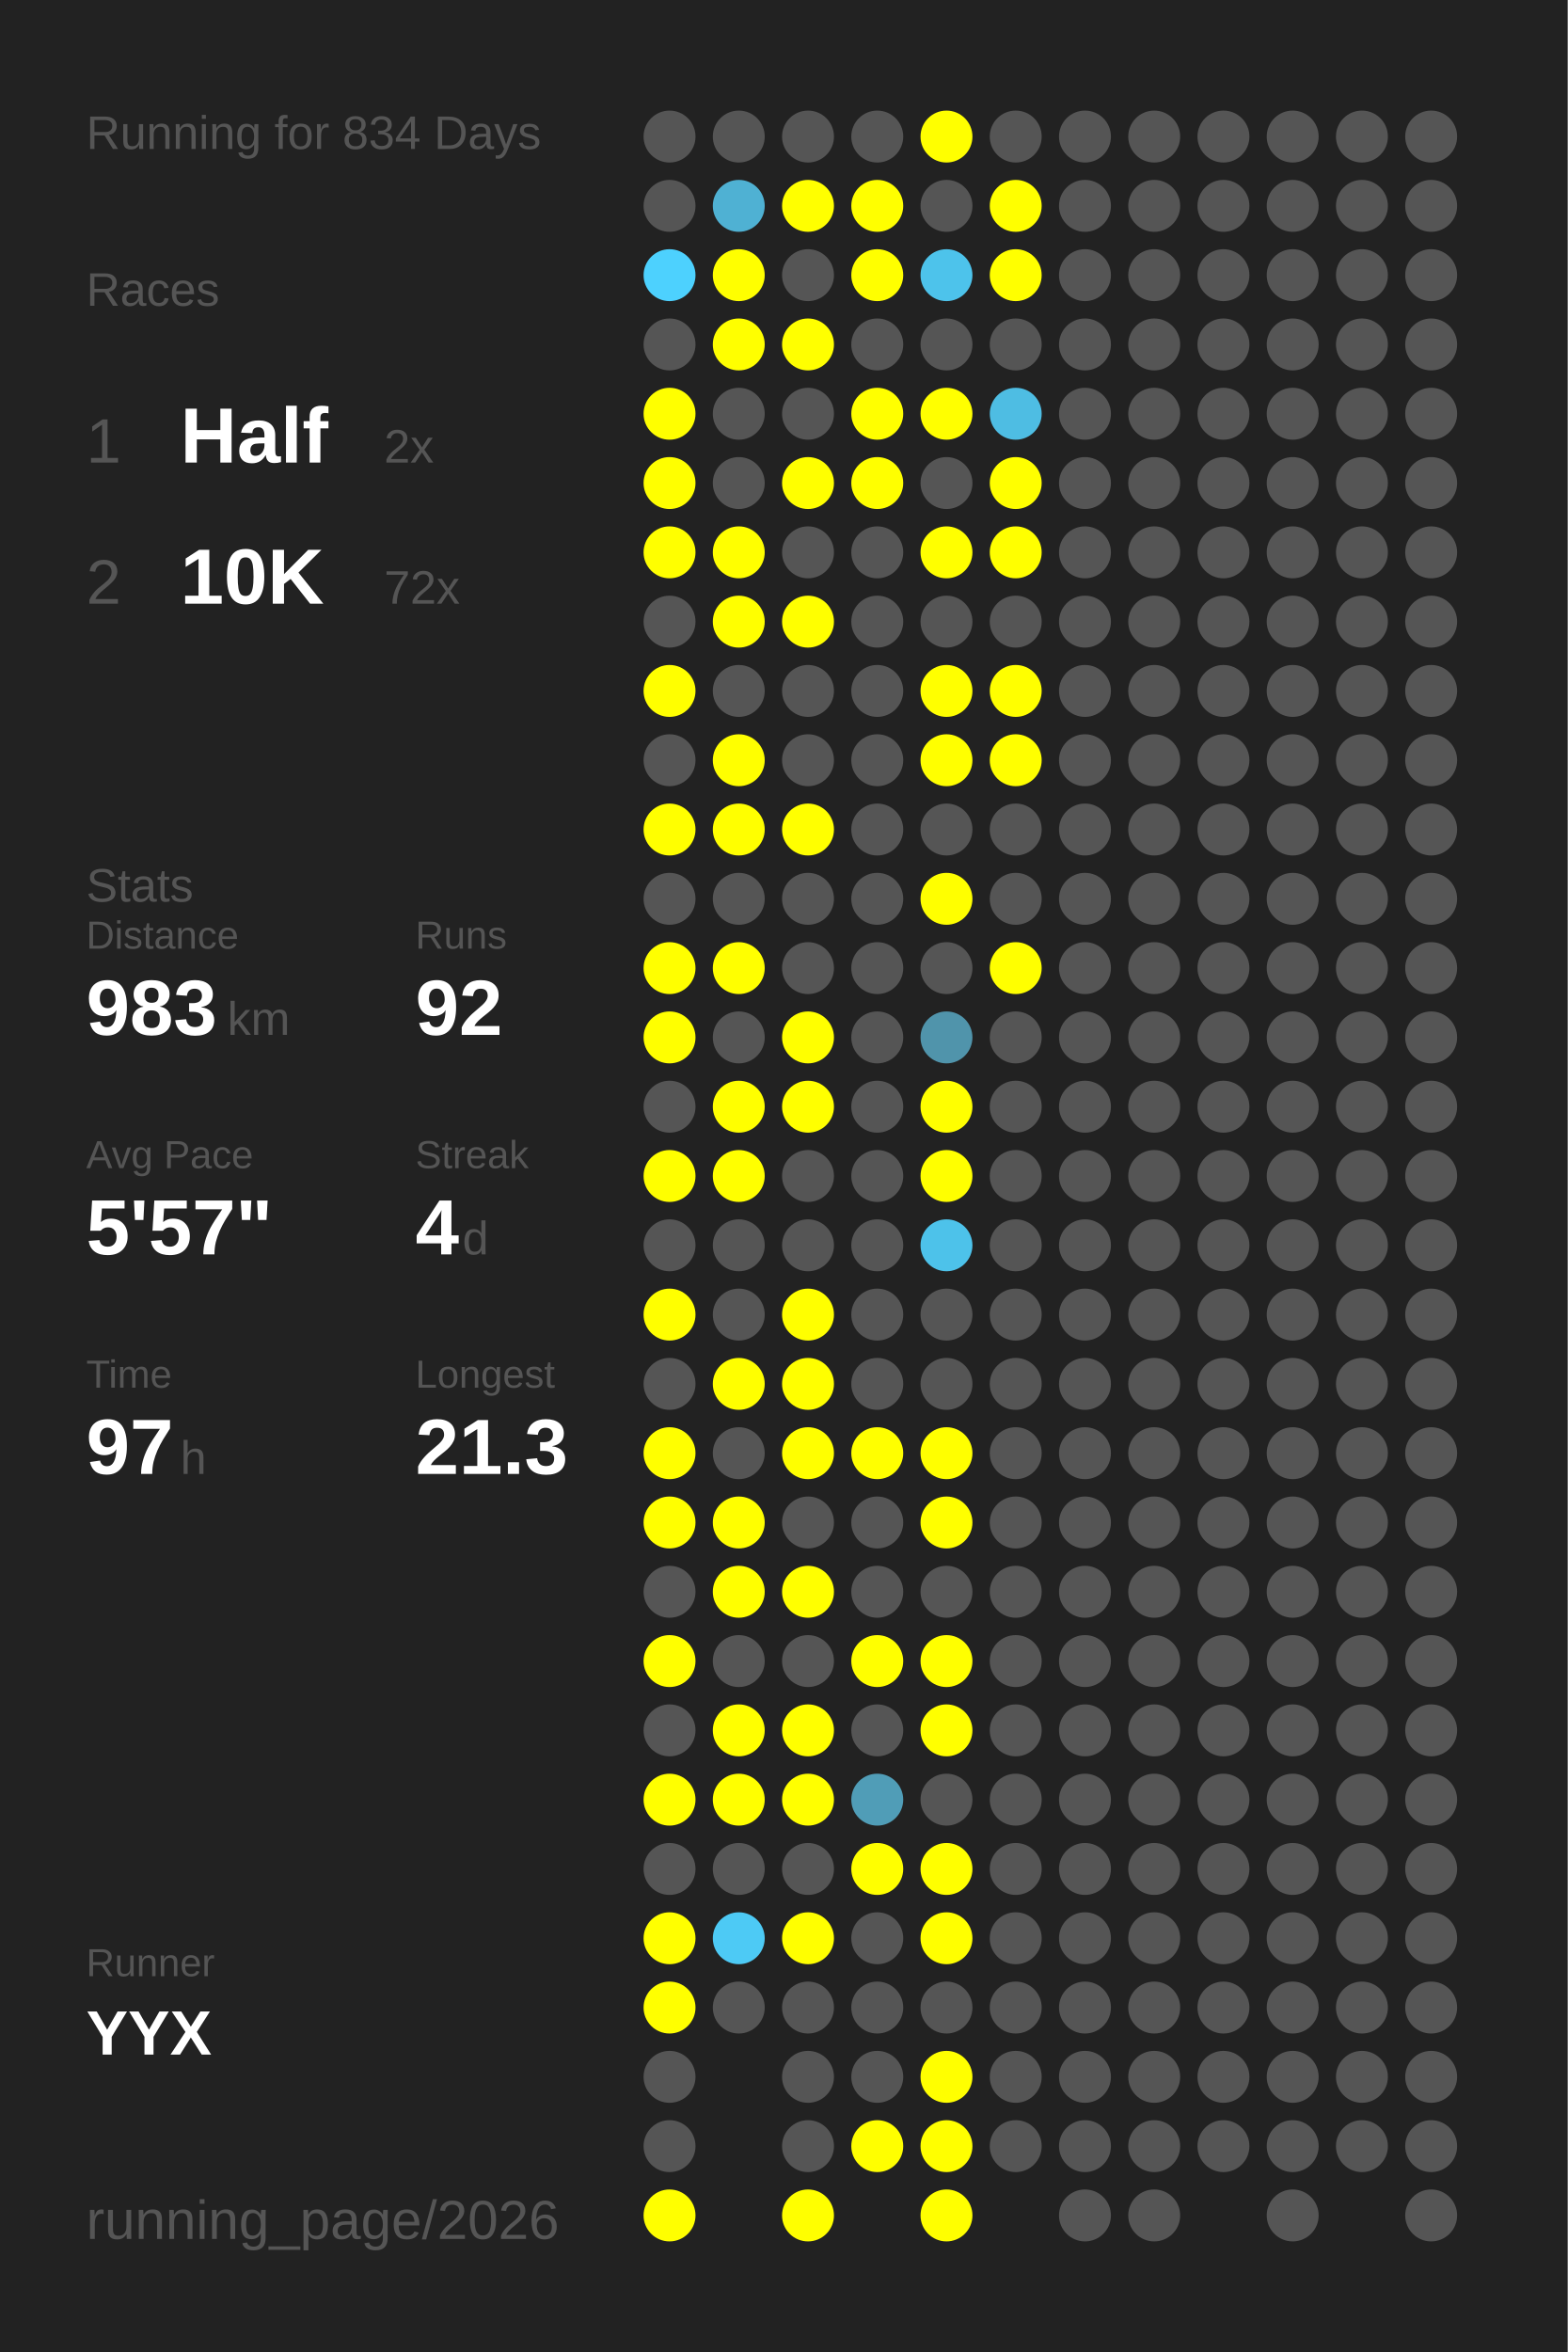
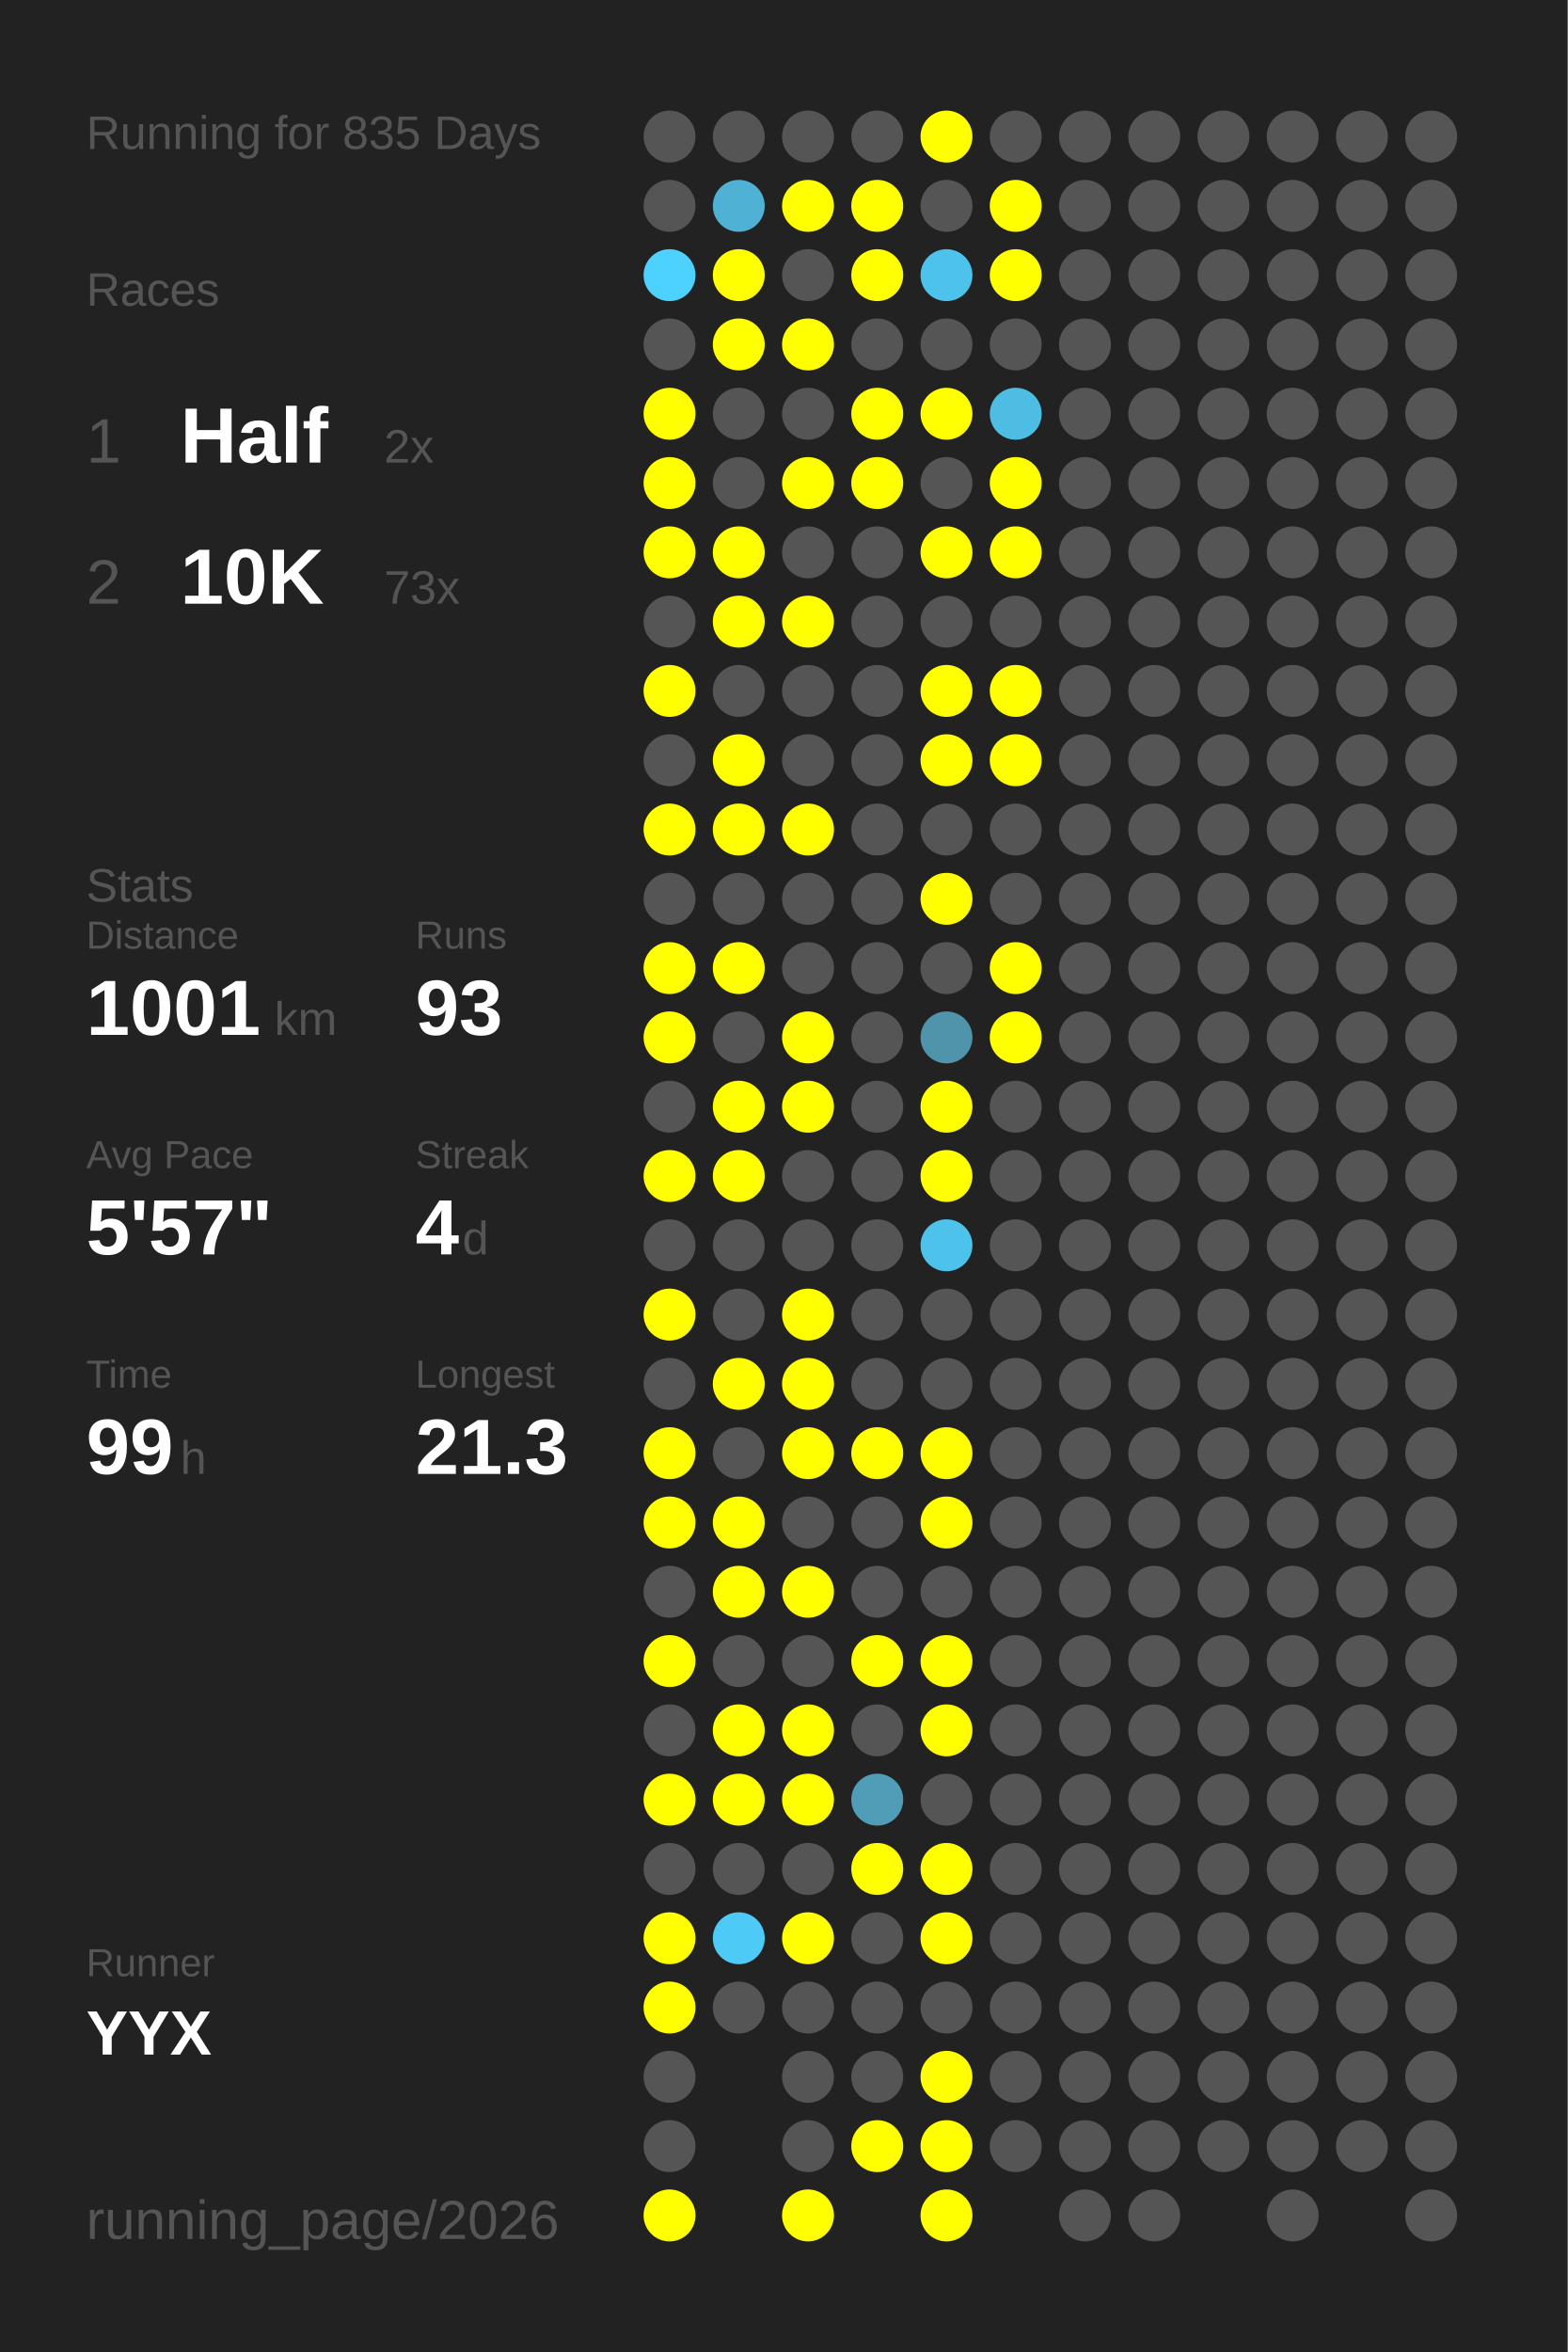
<svg xmlns="http://www.w3.org/2000/svg" baseProfile="full" height="300mm" version="1.1" viewBox="0,0,200,300" width="200mm">
  <defs />
  <rect fill="#222222" height="300" width="200" x="0" y="0" />
-   <text fill="#555555" style="font-size:6px; font-family:Arial;" x="11" y="19">Running for 834 Days</text>
+   <text fill="#555555" style="font-size:6px; font-family:Arial;" x="11" y="19">Running for 835 Days</text>
  <text fill="#555555" style="font-size:6px; font-family:Arial;" x="11" y="39">Races</text>
  <text fill="#555555" style="font-size:8px; font-family:Arial;" x="11" y="59">1</text>
  <text fill="#FFFFFF" style="font-size:10px; font-family:Arial; font-weight:bold;" x="23" y="59">Half</text>
  <text fill="#555555" style="font-size:6px; font-family:Arial;" x="49" y="59">2x</text>
  <text fill="#555555" style="font-size:8px; font-family:Arial;" x="11" y="77">2</text>
  <text fill="#FFFFFF" style="font-size:10px; font-family:Arial; font-weight:bold;" x="23" y="77">10K</text>
-   <text fill="#555555" style="font-size:6px; font-family:Arial;" x="49" y="77">72x</text>
+   <text fill="#555555" style="font-size:6px; font-family:Arial;" x="49" y="77">73x</text>
  <text fill="#555555" style="font-size:6px; font-family:Arial;" x="11" y="115">Stats</text>
  <text fill="#555555" style="font-size:5px; font-family:Arial;" x="11" y="121">Distance</text>
-   <text fill="#FFFFFF" style="font-size:10px; font-family:Arial; font-weight:bold;" x="11" y="132">983</text>
-   <text fill="#555555" style="font-size:6px; font-family:Arial;" x="29" y="132">km</text>
+   <text fill="#FFFFFF" style="font-size:10px; font-family:Arial; font-weight:bold;" x="11" y="132">1001</text>
+   <text fill="#555555" style="font-size:6px; font-family:Arial;" x="35" y="132">km</text>
  <text fill="#555555" style="font-size:5px; font-family:Arial;" x="53" y="121">Runs</text>
-   <text fill="#FFFFFF" style="font-size:10px; font-family:Arial; font-weight:bold;" x="53" y="132">92</text>
+   <text fill="#FFFFFF" style="font-size:10px; font-family:Arial; font-weight:bold;" x="53" y="132">93</text>
  <text fill="#555555" style="font-size:5px; font-family:Arial;" x="11" y="149">Avg Pace</text>
  <text fill="#FFFFFF" style="font-size:10px; font-family:Arial; font-weight:bold;" x="11" y="160">5'57"</text>
  <text fill="#555555" style="font-size:5px; font-family:Arial;" x="53" y="149">Streak</text>
  <text fill="#FFFFFF" style="font-size:10px; font-family:Arial; font-weight:bold;" x="53" y="160">4</text>
  <text fill="#555555" style="font-size:6px; font-family:Arial;" x="59" y="160">d</text>
  <text fill="#555555" style="font-size:5px; font-family:Arial;" x="11" y="177">Time</text>
-   <text fill="#FFFFFF" style="font-size:10px; font-family:Arial; font-weight:bold;" x="11" y="188">97</text>
+   <text fill="#FFFFFF" style="font-size:10px; font-family:Arial; font-weight:bold;" x="11" y="188">99</text>
  <text fill="#555555" style="font-size:6px; font-family:Arial;" x="23" y="188">h</text>
  <text fill="#555555" style="font-size:5px; font-family:Arial;" x="53" y="177">Longest</text>
  <text fill="#FFFFFF" style="font-size:10px; font-family:Arial; font-weight:bold;" x="53" y="188">21.3</text>
  <text fill="#555555" style="font-size:5px; font-family:Arial;" x="11" y="252.065">Runner</text>
  <text fill="#FFFFFF" style="font-size:8px; font-family:Arial; font-weight:bold;" x="11" y="262.065">YYX</text>
  <text fill="#555555" style="font-size:7px; font-family:Arial;" x="11" y="285.581">running_page/2026</text>
  <circle cx="85.417" cy="17.419" fill="#555555" r="3.312" />
  <circle cx="85.417" cy="26.258" fill="#555555" r="3.312" />
  <circle cx="85.417" cy="35.097" fill="#4dd1fe" r="3.312" />
  <circle cx="85.417" cy="43.935" fill="#555555" r="3.312" />
  <circle cx="85.417" cy="52.774" fill="#FFFF00" r="3.312" />
  <circle cx="85.417" cy="61.613" fill="#FFFF00" r="3.312" />
  <circle cx="85.417" cy="70.452" fill="#FFFF00" r="3.312" />
  <circle cx="85.417" cy="79.29" fill="#555555" r="3.312" />
  <circle cx="85.417" cy="88.129" fill="#FFFF00" r="3.312" />
  <circle cx="85.417" cy="96.968" fill="#555555" r="3.312" />
  <circle cx="85.417" cy="105.806" fill="#FFFF00" r="3.312" />
  <circle cx="85.417" cy="114.645" fill="#555555" r="3.312" />
  <circle cx="85.417" cy="123.484" fill="#FFFF00" r="3.312" />
  <circle cx="85.417" cy="132.323" fill="#FFFF00" r="3.312" />
  <circle cx="85.417" cy="141.161" fill="#555555" r="3.312" />
  <circle cx="85.417" cy="150" fill="#FFFF00" r="3.312" />
  <circle cx="85.417" cy="158.839" fill="#555555" r="3.312" />
  <circle cx="85.417" cy="167.677" fill="#FFFF00" r="3.312" />
  <circle cx="85.417" cy="176.516" fill="#555555" r="3.312" />
  <circle cx="85.417" cy="185.355" fill="#FFFF00" r="3.312" />
  <circle cx="85.417" cy="194.194" fill="#FFFF00" r="3.312" />
  <circle cx="85.417" cy="203.032" fill="#555555" r="3.312" />
  <circle cx="85.417" cy="211.871" fill="#FFFF00" r="3.312" />
  <circle cx="85.417" cy="220.71" fill="#555555" r="3.312" />
  <circle cx="85.417" cy="229.548" fill="#FFFF00" r="3.312" />
  <circle cx="85.417" cy="238.387" fill="#555555" r="3.312" />
  <circle cx="85.417" cy="247.226" fill="#FFFF00" r="3.312" />
  <circle cx="85.417" cy="256.065" fill="#FFFF00" r="3.312" />
  <circle cx="85.417" cy="264.903" fill="#555555" r="3.312" />
  <circle cx="85.417" cy="273.742" fill="#555555" r="3.312" />
  <circle cx="85.417" cy="282.581" fill="#FFFF00" r="3.312" />
  <circle cx="94.25" cy="17.419" fill="#555555" r="3.312" />
  <circle cx="94.25" cy="26.258" fill="#4fb1d3" r="3.312" />
  <circle cx="94.25" cy="35.097" fill="#FFFF00" r="3.312" />
  <circle cx="94.25" cy="43.935" fill="#FFFF00" r="3.312" />
  <circle cx="94.25" cy="52.774" fill="#555555" r="3.312" />
  <circle cx="94.25" cy="61.613" fill="#555555" r="3.312" />
  <circle cx="94.25" cy="70.452" fill="#FFFF00" r="3.312" />
  <circle cx="94.25" cy="79.29" fill="#FFFF00" r="3.312" />
  <circle cx="94.25" cy="88.129" fill="#555555" r="3.312" />
  <circle cx="94.25" cy="96.968" fill="#FFFF00" r="3.312" />
  <circle cx="94.25" cy="105.806" fill="#FFFF00" r="3.312" />
  <circle cx="94.25" cy="114.645" fill="#555555" r="3.312" />
  <circle cx="94.25" cy="123.484" fill="#FFFF00" r="3.312" />
  <circle cx="94.25" cy="132.323" fill="#555555" r="3.312" />
  <circle cx="94.25" cy="141.161" fill="#FFFF00" r="3.312" />
  <circle cx="94.25" cy="150" fill="#FFFF00" r="3.312" />
  <circle cx="94.25" cy="158.839" fill="#555555" r="3.312" />
  <circle cx="94.25" cy="167.677" fill="#555555" r="3.312" />
  <circle cx="94.25" cy="176.516" fill="#FFFF00" r="3.312" />
  <circle cx="94.25" cy="185.355" fill="#555555" r="3.312" />
  <circle cx="94.25" cy="194.194" fill="#FFFF00" r="3.312" />
  <circle cx="94.25" cy="203.032" fill="#FFFF00" r="3.312" />
  <circle cx="94.25" cy="211.871" fill="#555555" r="3.312" />
  <circle cx="94.25" cy="220.71" fill="#FFFF00" r="3.312" />
  <circle cx="94.25" cy="229.548" fill="#FFFF00" r="3.312" />
  <circle cx="94.25" cy="238.387" fill="#555555" r="3.312" />
  <circle cx="94.25" cy="247.226" fill="#4dcaf5" r="3.312" />
  <circle cx="94.25" cy="256.065" fill="#555555" r="3.312" />
  <circle cx="103.083" cy="17.419" fill="#555555" r="3.312" />
  <circle cx="103.083" cy="26.258" fill="#FFFF00" r="3.312" />
  <circle cx="103.083" cy="35.097" fill="#555555" r="3.312" />
  <circle cx="103.083" cy="43.935" fill="#FFFF00" r="3.312" />
  <circle cx="103.083" cy="52.774" fill="#555555" r="3.312" />
  <circle cx="103.083" cy="61.613" fill="#FFFF00" r="3.312" />
  <circle cx="103.083" cy="70.452" fill="#555555" r="3.312" />
  <circle cx="103.083" cy="79.29" fill="#FFFF00" r="3.312" />
  <circle cx="103.083" cy="88.129" fill="#555555" r="3.312" />
  <circle cx="103.083" cy="96.968" fill="#555555" r="3.312" />
  <circle cx="103.083" cy="105.806" fill="#FFFF00" r="3.312" />
  <circle cx="103.083" cy="114.645" fill="#555555" r="3.312" />
  <circle cx="103.083" cy="123.484" fill="#555555" r="3.312" />
  <circle cx="103.083" cy="132.323" fill="#FFFF00" r="3.312" />
  <circle cx="103.083" cy="141.161" fill="#FFFF00" r="3.312" />
  <circle cx="103.083" cy="150" fill="#555555" r="3.312" />
  <circle cx="103.083" cy="158.839" fill="#555555" r="3.312" />
  <circle cx="103.083" cy="167.677" fill="#FFFF00" r="3.312" />
  <circle cx="103.083" cy="176.516" fill="#FFFF00" r="3.312" />
  <circle cx="103.083" cy="185.355" fill="#FFFF00" r="3.312" />
  <circle cx="103.083" cy="194.194" fill="#555555" r="3.312" />
  <circle cx="103.083" cy="203.032" fill="#FFFF00" r="3.312" />
  <circle cx="103.083" cy="211.871" fill="#555555" r="3.312" />
  <circle cx="103.083" cy="220.71" fill="#FFFF00" r="3.312" />
  <circle cx="103.083" cy="229.548" fill="#FFFF00" r="3.312" />
  <circle cx="103.083" cy="238.387" fill="#555555" r="3.312" />
  <circle cx="103.083" cy="247.226" fill="#FFFF00" r="3.312" />
  <circle cx="103.083" cy="256.065" fill="#555555" r="3.312" />
  <circle cx="103.083" cy="264.903" fill="#555555" r="3.312" />
  <circle cx="103.083" cy="273.742" fill="#555555" r="3.312" />
  <circle cx="103.083" cy="282.581" fill="#FFFF00" r="3.312" />
  <circle cx="111.917" cy="17.419" fill="#555555" r="3.312" />
  <circle cx="111.917" cy="26.258" fill="#FFFF00" r="3.312" />
  <circle cx="111.917" cy="35.097" fill="#FFFF00" r="3.312" />
  <circle cx="111.917" cy="43.935" fill="#555555" r="3.312" />
  <circle cx="111.917" cy="52.774" fill="#FFFF00" r="3.312" />
  <circle cx="111.917" cy="61.613" fill="#FFFF00" r="3.312" />
  <circle cx="111.917" cy="70.452" fill="#555555" r="3.312" />
  <circle cx="111.917" cy="79.29" fill="#555555" r="3.312" />
  <circle cx="111.917" cy="88.129" fill="#555555" r="3.312" />
  <circle cx="111.917" cy="96.968" fill="#555555" r="3.312" />
  <circle cx="111.917" cy="105.806" fill="#555555" r="3.312" />
  <circle cx="111.917" cy="114.645" fill="#555555" r="3.312" />
  <circle cx="111.917" cy="123.484" fill="#555555" r="3.312" />
  <circle cx="111.917" cy="132.323" fill="#555555" r="3.312" />
  <circle cx="111.917" cy="141.161" fill="#555555" r="3.312" />
  <circle cx="111.917" cy="150" fill="#555555" r="3.312" />
  <circle cx="111.917" cy="158.839" fill="#555555" r="3.312" />
  <circle cx="111.917" cy="167.677" fill="#555555" r="3.312" />
  <circle cx="111.917" cy="176.516" fill="#555555" r="3.312" />
  <circle cx="111.917" cy="185.355" fill="#FFFF00" r="3.312" />
  <circle cx="111.917" cy="194.194" fill="#555555" r="3.312" />
  <circle cx="111.917" cy="203.032" fill="#555555" r="3.312" />
  <circle cx="111.917" cy="211.871" fill="#FFFF00" r="3.312" />
  <circle cx="111.917" cy="220.71" fill="#555555" r="3.312" />
  <circle cx="111.917" cy="229.548" fill="#509db7" r="3.312" />
  <circle cx="111.917" cy="238.387" fill="#FFFF00" r="3.312" />
  <circle cx="111.917" cy="247.226" fill="#555555" r="3.312" />
  <circle cx="111.917" cy="256.065" fill="#555555" r="3.312" />
  <circle cx="111.917" cy="264.903" fill="#555555" r="3.312" />
  <circle cx="111.917" cy="273.742" fill="#FFFF00" r="3.312" />
  <circle cx="120.75" cy="17.419" fill="#FFFF00" r="3.312" />
  <circle cx="120.75" cy="26.258" fill="#555555" r="3.312" />
  <circle cx="120.75" cy="35.097" fill="#4dc3eb" r="3.312" />
  <circle cx="120.75" cy="43.935" fill="#555555" r="3.312" />
  <circle cx="120.75" cy="52.774" fill="#FFFF00" r="3.312" />
  <circle cx="120.75" cy="61.613" fill="#555555" r="3.312" />
  <circle cx="120.75" cy="70.452" fill="#FFFF00" r="3.312" />
  <circle cx="120.75" cy="79.29" fill="#555555" r="3.312" />
  <circle cx="120.75" cy="88.129" fill="#FFFF00" r="3.312" />
  <circle cx="120.75" cy="96.968" fill="#FFFF00" r="3.312" />
  <circle cx="120.75" cy="105.806" fill="#555555" r="3.312" />
  <circle cx="120.75" cy="114.645" fill="#FFFF00" r="3.312" />
  <circle cx="120.75" cy="123.484" fill="#555555" r="3.312" />
  <circle cx="120.75" cy="132.323" fill="#5094ab" r="3.312" />
  <circle cx="120.75" cy="141.161" fill="#FFFF00" r="3.312" />
  <circle cx="120.75" cy="150" fill="#FFFF00" r="3.312" />
  <circle cx="120.75" cy="158.839" fill="#4dc2ea" r="3.312" />
  <circle cx="120.75" cy="167.677" fill="#555555" r="3.312" />
  <circle cx="120.75" cy="176.516" fill="#555555" r="3.312" />
  <circle cx="120.75" cy="185.355" fill="#FFFF00" r="3.312" />
  <circle cx="120.75" cy="194.194" fill="#FFFF00" r="3.312" />
  <circle cx="120.75" cy="203.032" fill="#555555" r="3.312" />
  <circle cx="120.75" cy="211.871" fill="#FFFF00" r="3.312" />
  <circle cx="120.75" cy="220.71" fill="#FFFF00" r="3.312" />
  <circle cx="120.75" cy="229.548" fill="#555555" r="3.312" />
  <circle cx="120.75" cy="238.387" fill="#FFFF00" r="3.312" />
  <circle cx="120.75" cy="247.226" fill="#FFFF00" r="3.312" />
  <circle cx="120.75" cy="256.065" fill="#555555" r="3.312" />
  <circle cx="120.75" cy="264.903" fill="#FFFF00" r="3.312" />
  <circle cx="120.75" cy="273.742" fill="#FFFF00" r="3.312" />
  <circle cx="120.75" cy="282.581" fill="#FFFF00" r="3.312" />
  <circle cx="129.583" cy="17.419" fill="#555555" r="3.312" />
  <circle cx="129.583" cy="26.258" fill="#FFFF00" r="3.312" />
  <circle cx="129.583" cy="35.097" fill="#FFFF00" r="3.312" />
  <circle cx="129.583" cy="43.935" fill="#555555" r="3.312" />
  <circle cx="129.583" cy="52.774" fill="#4ebde3" r="3.312" />
  <circle cx="129.583" cy="61.613" fill="#FFFF00" r="3.312" />
  <circle cx="129.583" cy="70.452" fill="#FFFF00" r="3.312" />
  <circle cx="129.583" cy="79.29" fill="#555555" r="3.312" />
  <circle cx="129.583" cy="88.129" fill="#FFFF00" r="3.312" />
  <circle cx="129.583" cy="96.968" fill="#FFFF00" r="3.312" />
  <circle cx="129.583" cy="105.806" fill="#555555" r="3.312" />
  <circle cx="129.583" cy="114.645" fill="#555555" r="3.312" />
  <circle cx="129.583" cy="123.484" fill="#FFFF00" r="3.312" />
-   <circle cx="129.583" cy="132.323" fill="#555555" r="3.312" />
+   <circle cx="129.583" cy="132.323" fill="#FFFF00" r="3.312" />
  <circle cx="129.583" cy="141.161" fill="#555555" r="3.312" />
  <circle cx="129.583" cy="150" fill="#555555" r="3.312" />
  <circle cx="129.583" cy="158.839" fill="#555555" r="3.312" />
  <circle cx="129.583" cy="167.677" fill="#555555" r="3.312" />
  <circle cx="129.583" cy="176.516" fill="#555555" r="3.312" />
  <circle cx="129.583" cy="185.355" fill="#555555" r="3.312" />
  <circle cx="129.583" cy="194.194" fill="#555555" r="3.312" />
  <circle cx="129.583" cy="203.032" fill="#555555" r="3.312" />
  <circle cx="129.583" cy="211.871" fill="#555555" r="3.312" />
  <circle cx="129.583" cy="220.71" fill="#555555" r="3.312" />
  <circle cx="129.583" cy="229.548" fill="#555555" r="3.312" />
  <circle cx="129.583" cy="238.387" fill="#555555" r="3.312" />
  <circle cx="129.583" cy="247.226" fill="#555555" r="3.312" />
  <circle cx="129.583" cy="256.065" fill="#555555" r="3.312" />
  <circle cx="129.583" cy="264.903" fill="#555555" r="3.312" />
  <circle cx="129.583" cy="273.742" fill="#555555" r="3.312" />
  <circle cx="138.417" cy="17.419" fill="#555555" r="3.312" />
  <circle cx="138.417" cy="26.258" fill="#555555" r="3.312" />
  <circle cx="138.417" cy="35.097" fill="#555555" r="3.312" />
  <circle cx="138.417" cy="43.935" fill="#555555" r="3.312" />
  <circle cx="138.417" cy="52.774" fill="#555555" r="3.312" />
  <circle cx="138.417" cy="61.613" fill="#555555" r="3.312" />
  <circle cx="138.417" cy="70.452" fill="#555555" r="3.312" />
  <circle cx="138.417" cy="79.29" fill="#555555" r="3.312" />
  <circle cx="138.417" cy="88.129" fill="#555555" r="3.312" />
  <circle cx="138.417" cy="96.968" fill="#555555" r="3.312" />
  <circle cx="138.417" cy="105.806" fill="#555555" r="3.312" />
  <circle cx="138.417" cy="114.645" fill="#555555" r="3.312" />
  <circle cx="138.417" cy="123.484" fill="#555555" r="3.312" />
  <circle cx="138.417" cy="132.323" fill="#555555" r="3.312" />
  <circle cx="138.417" cy="141.161" fill="#555555" r="3.312" />
  <circle cx="138.417" cy="150" fill="#555555" r="3.312" />
  <circle cx="138.417" cy="158.839" fill="#555555" r="3.312" />
  <circle cx="138.417" cy="167.677" fill="#555555" r="3.312" />
  <circle cx="138.417" cy="176.516" fill="#555555" r="3.312" />
  <circle cx="138.417" cy="185.355" fill="#555555" r="3.312" />
  <circle cx="138.417" cy="194.194" fill="#555555" r="3.312" />
  <circle cx="138.417" cy="203.032" fill="#555555" r="3.312" />
  <circle cx="138.417" cy="211.871" fill="#555555" r="3.312" />
  <circle cx="138.417" cy="220.71" fill="#555555" r="3.312" />
  <circle cx="138.417" cy="229.548" fill="#555555" r="3.312" />
  <circle cx="138.417" cy="238.387" fill="#555555" r="3.312" />
  <circle cx="138.417" cy="247.226" fill="#555555" r="3.312" />
  <circle cx="138.417" cy="256.065" fill="#555555" r="3.312" />
  <circle cx="138.417" cy="264.903" fill="#555555" r="3.312" />
  <circle cx="138.417" cy="273.742" fill="#555555" r="3.312" />
  <circle cx="138.417" cy="282.581" fill="#555555" r="3.312" />
  <circle cx="147.25" cy="17.419" fill="#555555" r="3.312" />
  <circle cx="147.25" cy="26.258" fill="#555555" r="3.312" />
  <circle cx="147.25" cy="35.097" fill="#555555" r="3.312" />
  <circle cx="147.25" cy="43.935" fill="#555555" r="3.312" />
  <circle cx="147.25" cy="52.774" fill="#555555" r="3.312" />
  <circle cx="147.25" cy="61.613" fill="#555555" r="3.312" />
  <circle cx="147.25" cy="70.452" fill="#555555" r="3.312" />
  <circle cx="147.25" cy="79.29" fill="#555555" r="3.312" />
  <circle cx="147.25" cy="88.129" fill="#555555" r="3.312" />
  <circle cx="147.25" cy="96.968" fill="#555555" r="3.312" />
  <circle cx="147.25" cy="105.806" fill="#555555" r="3.312" />
  <circle cx="147.25" cy="114.645" fill="#555555" r="3.312" />
  <circle cx="147.25" cy="123.484" fill="#555555" r="3.312" />
  <circle cx="147.25" cy="132.323" fill="#555555" r="3.312" />
  <circle cx="147.25" cy="141.161" fill="#555555" r="3.312" />
  <circle cx="147.25" cy="150" fill="#555555" r="3.312" />
  <circle cx="147.25" cy="158.839" fill="#555555" r="3.312" />
  <circle cx="147.25" cy="167.677" fill="#555555" r="3.312" />
  <circle cx="147.25" cy="176.516" fill="#555555" r="3.312" />
  <circle cx="147.25" cy="185.355" fill="#555555" r="3.312" />
  <circle cx="147.25" cy="194.194" fill="#555555" r="3.312" />
  <circle cx="147.25" cy="203.032" fill="#555555" r="3.312" />
  <circle cx="147.25" cy="211.871" fill="#555555" r="3.312" />
  <circle cx="147.25" cy="220.71" fill="#555555" r="3.312" />
  <circle cx="147.25" cy="229.548" fill="#555555" r="3.312" />
  <circle cx="147.25" cy="238.387" fill="#555555" r="3.312" />
  <circle cx="147.25" cy="247.226" fill="#555555" r="3.312" />
  <circle cx="147.25" cy="256.065" fill="#555555" r="3.312" />
  <circle cx="147.25" cy="264.903" fill="#555555" r="3.312" />
  <circle cx="147.25" cy="273.742" fill="#555555" r="3.312" />
  <circle cx="147.25" cy="282.581" fill="#555555" r="3.312" />
  <circle cx="156.083" cy="17.419" fill="#555555" r="3.312" />
  <circle cx="156.083" cy="26.258" fill="#555555" r="3.312" />
  <circle cx="156.083" cy="35.097" fill="#555555" r="3.312" />
  <circle cx="156.083" cy="43.935" fill="#555555" r="3.312" />
  <circle cx="156.083" cy="52.774" fill="#555555" r="3.312" />
  <circle cx="156.083" cy="61.613" fill="#555555" r="3.312" />
  <circle cx="156.083" cy="70.452" fill="#555555" r="3.312" />
  <circle cx="156.083" cy="79.29" fill="#555555" r="3.312" />
  <circle cx="156.083" cy="88.129" fill="#555555" r="3.312" />
  <circle cx="156.083" cy="96.968" fill="#555555" r="3.312" />
  <circle cx="156.083" cy="105.806" fill="#555555" r="3.312" />
  <circle cx="156.083" cy="114.645" fill="#555555" r="3.312" />
  <circle cx="156.083" cy="123.484" fill="#555555" r="3.312" />
  <circle cx="156.083" cy="132.323" fill="#555555" r="3.312" />
  <circle cx="156.083" cy="141.161" fill="#555555" r="3.312" />
  <circle cx="156.083" cy="150" fill="#555555" r="3.312" />
  <circle cx="156.083" cy="158.839" fill="#555555" r="3.312" />
  <circle cx="156.083" cy="167.677" fill="#555555" r="3.312" />
  <circle cx="156.083" cy="176.516" fill="#555555" r="3.312" />
  <circle cx="156.083" cy="185.355" fill="#555555" r="3.312" />
  <circle cx="156.083" cy="194.194" fill="#555555" r="3.312" />
  <circle cx="156.083" cy="203.032" fill="#555555" r="3.312" />
  <circle cx="156.083" cy="211.871" fill="#555555" r="3.312" />
  <circle cx="156.083" cy="220.71" fill="#555555" r="3.312" />
  <circle cx="156.083" cy="229.548" fill="#555555" r="3.312" />
  <circle cx="156.083" cy="238.387" fill="#555555" r="3.312" />
  <circle cx="156.083" cy="247.226" fill="#555555" r="3.312" />
  <circle cx="156.083" cy="256.065" fill="#555555" r="3.312" />
  <circle cx="156.083" cy="264.903" fill="#555555" r="3.312" />
  <circle cx="156.083" cy="273.742" fill="#555555" r="3.312" />
  <circle cx="164.917" cy="17.419" fill="#555555" r="3.312" />
  <circle cx="164.917" cy="26.258" fill="#555555" r="3.312" />
  <circle cx="164.917" cy="35.097" fill="#555555" r="3.312" />
  <circle cx="164.917" cy="43.935" fill="#555555" r="3.312" />
  <circle cx="164.917" cy="52.774" fill="#555555" r="3.312" />
  <circle cx="164.917" cy="61.613" fill="#555555" r="3.312" />
  <circle cx="164.917" cy="70.452" fill="#555555" r="3.312" />
  <circle cx="164.917" cy="79.29" fill="#555555" r="3.312" />
  <circle cx="164.917" cy="88.129" fill="#555555" r="3.312" />
  <circle cx="164.917" cy="96.968" fill="#555555" r="3.312" />
  <circle cx="164.917" cy="105.806" fill="#555555" r="3.312" />
  <circle cx="164.917" cy="114.645" fill="#555555" r="3.312" />
  <circle cx="164.917" cy="123.484" fill="#555555" r="3.312" />
  <circle cx="164.917" cy="132.323" fill="#555555" r="3.312" />
  <circle cx="164.917" cy="141.161" fill="#555555" r="3.312" />
  <circle cx="164.917" cy="150" fill="#555555" r="3.312" />
  <circle cx="164.917" cy="158.839" fill="#555555" r="3.312" />
  <circle cx="164.917" cy="167.677" fill="#555555" r="3.312" />
  <circle cx="164.917" cy="176.516" fill="#555555" r="3.312" />
  <circle cx="164.917" cy="185.355" fill="#555555" r="3.312" />
  <circle cx="164.917" cy="194.194" fill="#555555" r="3.312" />
  <circle cx="164.917" cy="203.032" fill="#555555" r="3.312" />
  <circle cx="164.917" cy="211.871" fill="#555555" r="3.312" />
  <circle cx="164.917" cy="220.71" fill="#555555" r="3.312" />
  <circle cx="164.917" cy="229.548" fill="#555555" r="3.312" />
  <circle cx="164.917" cy="238.387" fill="#555555" r="3.312" />
  <circle cx="164.917" cy="247.226" fill="#555555" r="3.312" />
  <circle cx="164.917" cy="256.065" fill="#555555" r="3.312" />
  <circle cx="164.917" cy="264.903" fill="#555555" r="3.312" />
  <circle cx="164.917" cy="273.742" fill="#555555" r="3.312" />
  <circle cx="164.917" cy="282.581" fill="#555555" r="3.312" />
  <circle cx="173.75" cy="17.419" fill="#555555" r="3.312" />
  <circle cx="173.75" cy="26.258" fill="#555555" r="3.312" />
  <circle cx="173.75" cy="35.097" fill="#555555" r="3.312" />
  <circle cx="173.75" cy="43.935" fill="#555555" r="3.312" />
  <circle cx="173.75" cy="52.774" fill="#555555" r="3.312" />
  <circle cx="173.75" cy="61.613" fill="#555555" r="3.312" />
  <circle cx="173.75" cy="70.452" fill="#555555" r="3.312" />
  <circle cx="173.75" cy="79.29" fill="#555555" r="3.312" />
  <circle cx="173.75" cy="88.129" fill="#555555" r="3.312" />
  <circle cx="173.75" cy="96.968" fill="#555555" r="3.312" />
  <circle cx="173.75" cy="105.806" fill="#555555" r="3.312" />
  <circle cx="173.75" cy="114.645" fill="#555555" r="3.312" />
  <circle cx="173.75" cy="123.484" fill="#555555" r="3.312" />
  <circle cx="173.75" cy="132.323" fill="#555555" r="3.312" />
  <circle cx="173.75" cy="141.161" fill="#555555" r="3.312" />
  <circle cx="173.75" cy="150" fill="#555555" r="3.312" />
  <circle cx="173.75" cy="158.839" fill="#555555" r="3.312" />
  <circle cx="173.75" cy="167.677" fill="#555555" r="3.312" />
  <circle cx="173.75" cy="176.516" fill="#555555" r="3.312" />
  <circle cx="173.75" cy="185.355" fill="#555555" r="3.312" />
  <circle cx="173.75" cy="194.194" fill="#555555" r="3.312" />
  <circle cx="173.75" cy="203.032" fill="#555555" r="3.312" />
  <circle cx="173.75" cy="211.871" fill="#555555" r="3.312" />
  <circle cx="173.75" cy="220.71" fill="#555555" r="3.312" />
  <circle cx="173.75" cy="229.548" fill="#555555" r="3.312" />
  <circle cx="173.75" cy="238.387" fill="#555555" r="3.312" />
  <circle cx="173.75" cy="247.226" fill="#555555" r="3.312" />
  <circle cx="173.75" cy="256.065" fill="#555555" r="3.312" />
  <circle cx="173.75" cy="264.903" fill="#555555" r="3.312" />
  <circle cx="173.75" cy="273.742" fill="#555555" r="3.312" />
  <circle cx="182.583" cy="17.419" fill="#555555" r="3.312" />
  <circle cx="182.583" cy="26.258" fill="#555555" r="3.312" />
  <circle cx="182.583" cy="35.097" fill="#555555" r="3.312" />
  <circle cx="182.583" cy="43.935" fill="#555555" r="3.312" />
  <circle cx="182.583" cy="52.774" fill="#555555" r="3.312" />
  <circle cx="182.583" cy="61.613" fill="#555555" r="3.312" />
  <circle cx="182.583" cy="70.452" fill="#555555" r="3.312" />
  <circle cx="182.583" cy="79.29" fill="#555555" r="3.312" />
  <circle cx="182.583" cy="88.129" fill="#555555" r="3.312" />
  <circle cx="182.583" cy="96.968" fill="#555555" r="3.312" />
  <circle cx="182.583" cy="105.806" fill="#555555" r="3.312" />
  <circle cx="182.583" cy="114.645" fill="#555555" r="3.312" />
  <circle cx="182.583" cy="123.484" fill="#555555" r="3.312" />
  <circle cx="182.583" cy="132.323" fill="#555555" r="3.312" />
  <circle cx="182.583" cy="141.161" fill="#555555" r="3.312" />
  <circle cx="182.583" cy="150" fill="#555555" r="3.312" />
  <circle cx="182.583" cy="158.839" fill="#555555" r="3.312" />
  <circle cx="182.583" cy="167.677" fill="#555555" r="3.312" />
  <circle cx="182.583" cy="176.516" fill="#555555" r="3.312" />
  <circle cx="182.583" cy="185.355" fill="#555555" r="3.312" />
  <circle cx="182.583" cy="194.194" fill="#555555" r="3.312" />
  <circle cx="182.583" cy="203.032" fill="#555555" r="3.312" />
  <circle cx="182.583" cy="211.871" fill="#555555" r="3.312" />
  <circle cx="182.583" cy="220.71" fill="#555555" r="3.312" />
  <circle cx="182.583" cy="229.548" fill="#555555" r="3.312" />
  <circle cx="182.583" cy="238.387" fill="#555555" r="3.312" />
  <circle cx="182.583" cy="247.226" fill="#555555" r="3.312" />
  <circle cx="182.583" cy="256.065" fill="#555555" r="3.312" />
  <circle cx="182.583" cy="264.903" fill="#555555" r="3.312" />
  <circle cx="182.583" cy="273.742" fill="#555555" r="3.312" />
  <circle cx="182.583" cy="282.581" fill="#555555" r="3.312" />
</svg>
